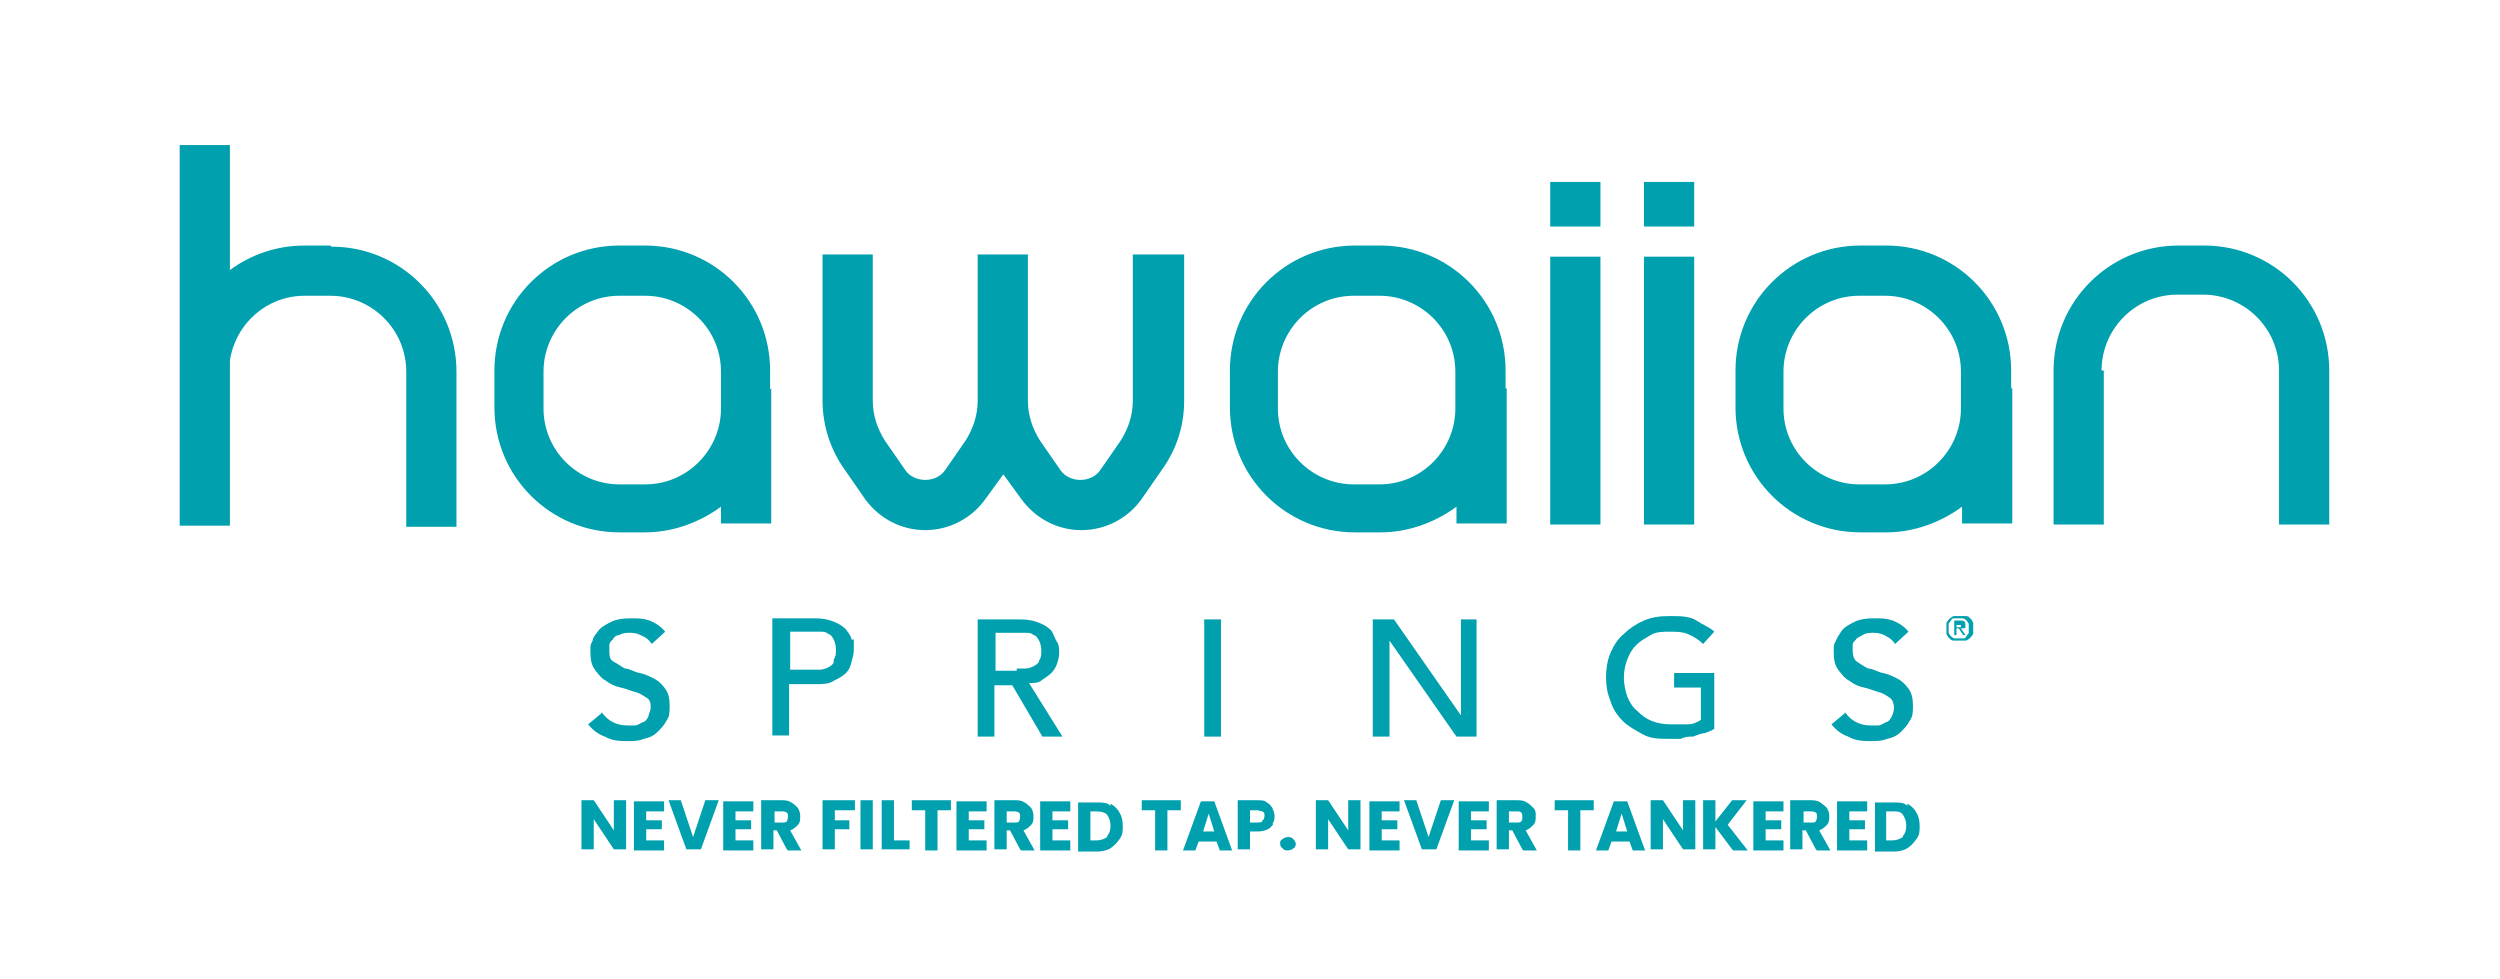
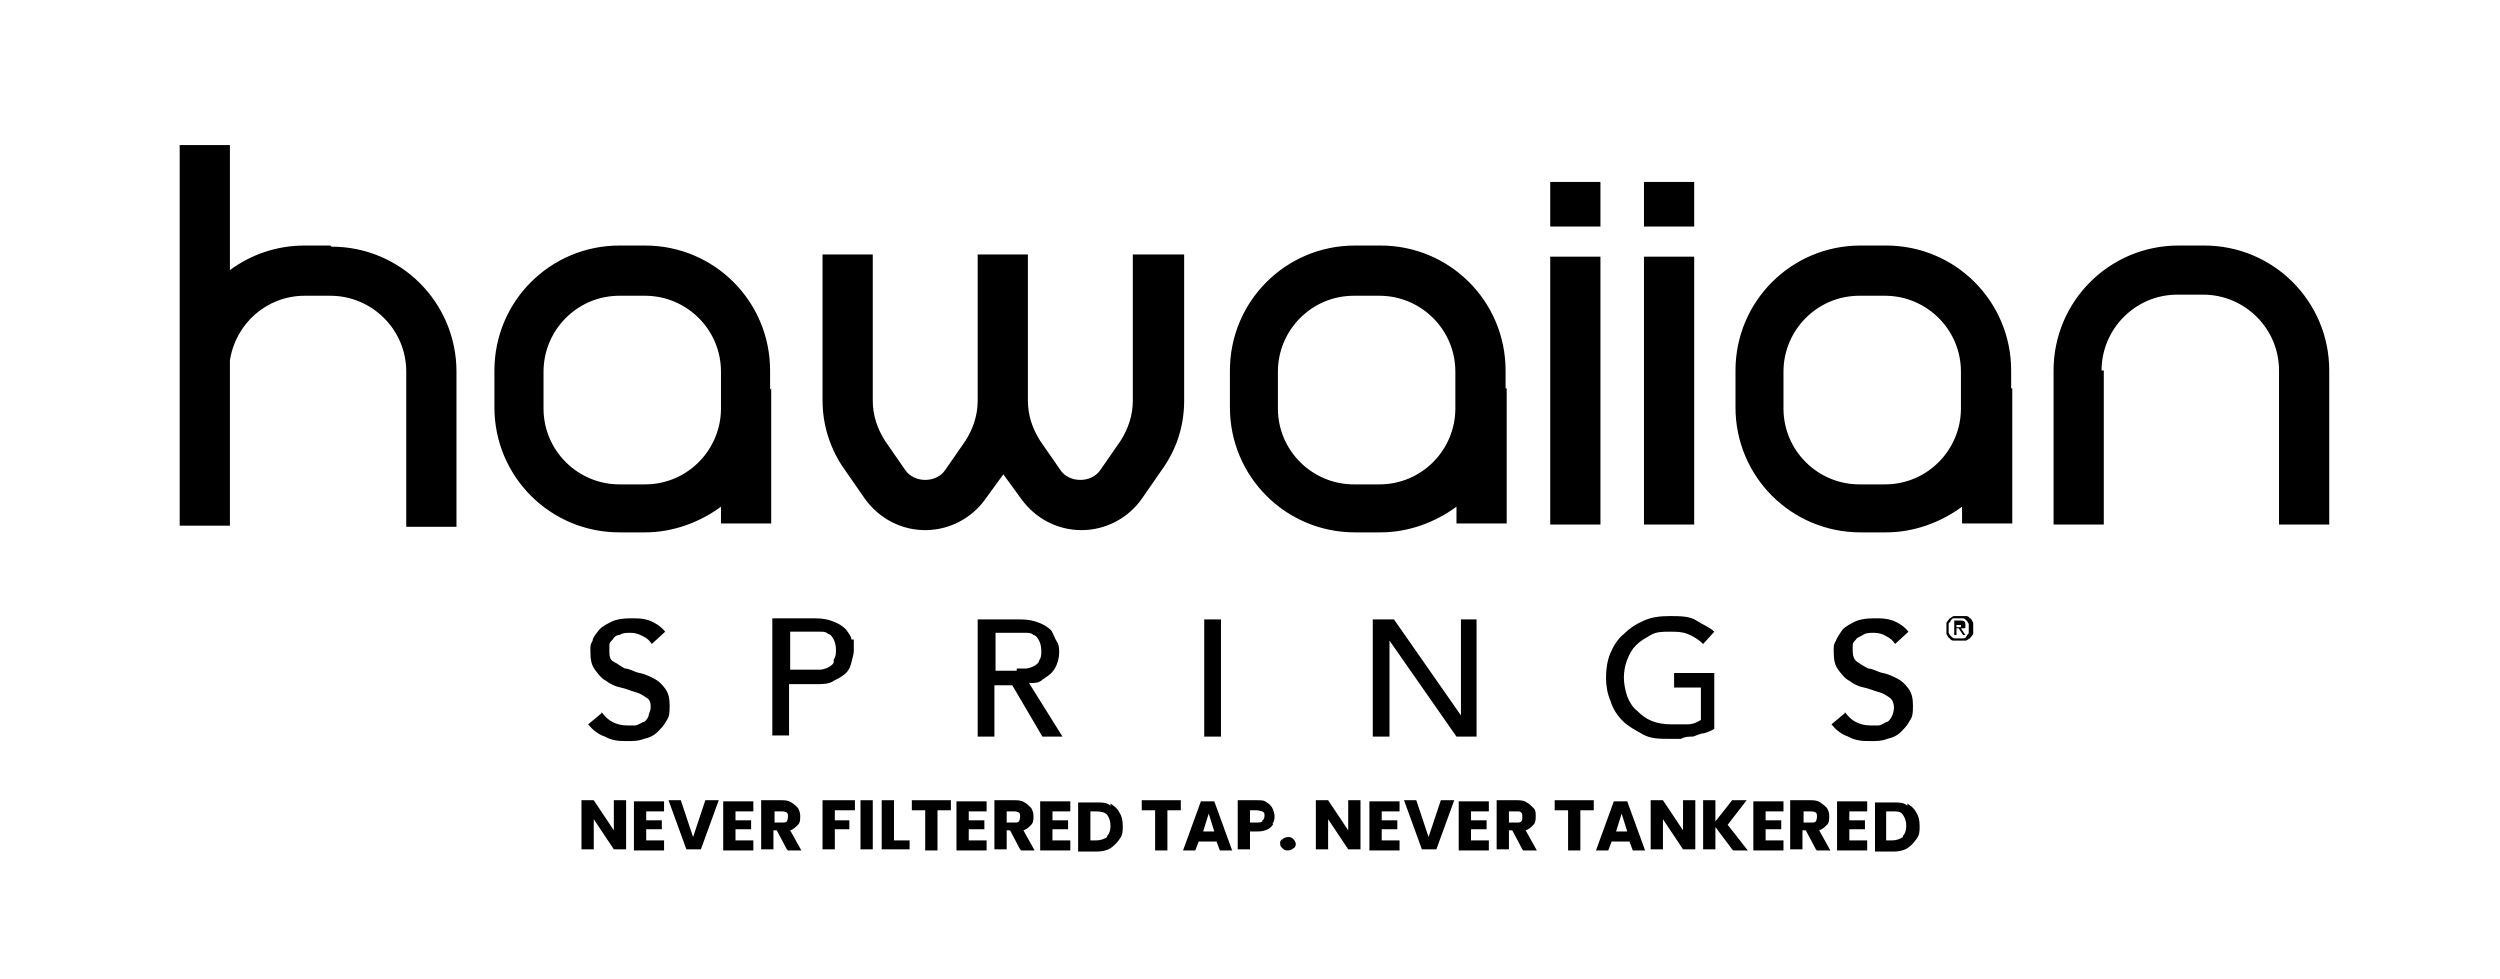
<svg xmlns="http://www.w3.org/2000/svg" id="Layer_1" version="1.1" viewBox="0 0 224 87.7" fill="currentColor">
-   <defs>
-     <style>
-       .st0 {
-         fill: #00a0af;
-       }
- 
-       .st1 {
-         isolation: isolate;
-       }
-     </style>
-   </defs>
-   <path class="st0" d="M188.3,33.2c0-3.7,3-6.8,6.8-6.8h2.3c3.7,0,6.8,3,6.8,6.8v13.8h4.5v-13.8c0-6.2-5-11.2-11.2-11.2h-2.3c-6.2,0-11.2,5-11.2,11.2v13.8h4.5v-13.8h-.2ZM69,34.9v-1.7c0-6.2-5-11.2-11.2-11.2h-2.3c-6.2,0-11.2,5-11.2,11.2v3.3c0,6.2,5,11.2,11.2,11.2h2.3c2.5,0,4.9-.9,6.8-2.3v1.5h4.5v-12.1h0ZM64.6,36.6c0,3.7-3,6.8-6.8,6.8h-2.3c-3.7,0-6.8-3-6.8-6.8v-3.3c0-3.7,3-6.8,6.8-6.8h2.3c3.7,0,6.8,3,6.8,6.8v3.3ZM29.6,22h-2.3c-2.5,0-4.8.8-6.7,2.2v-11.2h-4.5v34.1h4.5v-14.8c.5-3.3,3.3-5.8,6.7-5.8h2.3c3.7,0,6.8,3,6.8,6.8v13.9h4.5v-13.9c0-6.2-5-11.2-11.2-11.2M138.9,23v24h4.5v-24h-4.5ZM138.9,16.3v4h4.5v-4h-4.5ZM147.3,23v24h4.5v-24h-4.5ZM147.3,16.3v4h4.5v-4h-4.5ZM134.9,34.9v-1.7c0-6.2-5-11.2-11.2-11.2h-2.3c-6.2,0-11.2,5-11.2,11.2v3.3c0,6.2,5,11.2,11.2,11.2h2.3c2.5,0,4.9-.9,6.8-2.3v1.5h4.5v-12.1h-.1ZM130.4,36.6c0,3.7-3,6.8-6.8,6.8h-2.3c-3.7,0-6.8-3-6.8-6.8v-3.3c0-3.7,3-6.8,6.8-6.8h2.3c3.7,0,6.8,3,6.8,6.8v3.3ZM180.2,34.9v-1.7c0-6.2-5-11.2-11.2-11.2h-2.3c-6.2,0-11.2,5-11.2,11.2v3.3c0,6.2,5,11.2,11.2,11.2h2.3c2.5,0,4.9-.9,6.8-2.3v1.5h4.5v-12.1h-.1ZM175.7,36.6c0,3.7-3,6.8-6.8,6.8h-2.3c-3.7,0-6.8-3-6.8-6.8v-3.3c0-3.7,3-6.8,6.8-6.8h2.3c3.7,0,6.8,3,6.8,6.8v3.3ZM101.5,22.8v13.1c0,1.3-.4,2.5-1.1,3.6l-1.8,2.6c-.4.6-1.1.9-1.8.9h0c-.7,0-1.4-.3-1.8-.9l-1.8-2.6c-.7-1.1-1.1-2.3-1.1-3.6v-13.1h-4.5v13.1c0,1.3-.4,2.5-1.1,3.6l-1.8,2.6c-.4.6-1.1.9-1.8.9s-1.4-.3-1.8-.9l-1.8-2.6c-.7-1.1-1.1-2.3-1.1-3.6v-13.1h-4.5v13.1c0,2.2.7,4.4,2,6.2l1.8,2.6c1.3,1.8,3.3,2.8,5.4,2.8h0c2.2,0,4.2-1.1,5.4-2.8l1.6-2.2,1.6,2.2c1.3,1.8,3.3,2.8,5.4,2.8h0c2.2,0,4.2-1.1,5.4-2.8l1.8-2.6c1.3-1.8,2-3.9,2-6.2v-13.1s-4.6,0-4.6,0ZM174.4,56.3v-.5s.2-.3.3-.4c.1,0,.2-.2.4-.2h1c.1,0,.3,0,.4.2.1,0,.2.2.3.4v1s-.2.3-.3.4c-.1,0-.2.2-.4.2h-1c-.1,0-.3,0-.4-.2-.1,0-.2-.2-.3-.4v-.5M174.6,56.3v.4s.1.2.2.3c0,0,.2.2.3.2h.8c.1,0,.2,0,.3-.2s.2-.2.2-.3v-.8s-.1-.2-.2-.3c0,0-.2-.2-.3-.2h-.8c-.1,0-.2,0-.3.2s-.2.2-.2.3v.4M175.1,55.6h.5c.3,0,.5,0,.5.4s0,.2-.1.3h-.3l.4.6h-.2l-.4-.6h-.2v.6h-.2v-1.4h0ZM175.3,56.2h.4v-.2h-.4v.5-.3Z" />
+   <path d="M188.3,33.2c0-3.7,3-6.8,6.8-6.8h2.3c3.7,0,6.8,3,6.8,6.8v13.8h4.5v-13.8c0-6.2-5-11.2-11.2-11.2h-2.3c-6.2,0-11.2,5-11.2,11.2v13.8h4.5v-13.8h-.2ZM69,34.9v-1.7c0-6.2-5-11.2-11.2-11.2h-2.3c-6.2,0-11.2,5-11.2,11.2v3.3c0,6.2,5,11.2,11.2,11.2h2.3c2.5,0,4.9-.9,6.8-2.3v1.5h4.5v-12.1h0ZM64.6,36.6c0,3.7-3,6.8-6.8,6.8h-2.3c-3.7,0-6.8-3-6.8-6.8v-3.3c0-3.7,3-6.8,6.8-6.8h2.3c3.7,0,6.8,3,6.8,6.8v3.3ZM29.6,22h-2.3c-2.5,0-4.8.8-6.7,2.2v-11.2h-4.5v34.1h4.5v-14.8c.5-3.3,3.3-5.8,6.7-5.8h2.3c3.7,0,6.8,3,6.8,6.8v13.9h4.5v-13.9c0-6.2-5-11.2-11.2-11.2M138.9,23v24h4.5v-24h-4.5ZM138.9,16.3v4h4.5v-4h-4.5ZM147.3,23v24h4.5v-24h-4.5ZM147.3,16.3v4h4.5v-4h-4.5ZM134.9,34.9v-1.7c0-6.2-5-11.2-11.2-11.2h-2.3c-6.2,0-11.2,5-11.2,11.2v3.3c0,6.2,5,11.2,11.2,11.2h2.3c2.5,0,4.9-.9,6.8-2.3v1.5h4.5v-12.1h-.1ZM130.4,36.6c0,3.7-3,6.8-6.8,6.8h-2.3c-3.7,0-6.8-3-6.8-6.8v-3.3c0-3.7,3-6.8,6.8-6.8h2.3c3.7,0,6.8,3,6.8,6.8v3.3ZM180.2,34.9v-1.7c0-6.2-5-11.2-11.2-11.2h-2.3c-6.2,0-11.2,5-11.2,11.2v3.3c0,6.2,5,11.2,11.2,11.2h2.3c2.5,0,4.9-.9,6.8-2.3v1.5h4.5v-12.1h-.1ZM175.7,36.6c0,3.7-3,6.8-6.8,6.8h-2.3c-3.7,0-6.8-3-6.8-6.8v-3.3c0-3.7,3-6.8,6.8-6.8h2.3c3.7,0,6.8,3,6.8,6.8v3.3ZM101.5,22.8v13.1c0,1.3-.4,2.5-1.1,3.6l-1.8,2.6c-.4.6-1.1.9-1.8.9h0c-.7,0-1.4-.3-1.8-.9l-1.8-2.6c-.7-1.1-1.1-2.3-1.1-3.6v-13.1h-4.5v13.1c0,1.3-.4,2.5-1.1,3.6l-1.8,2.6c-.4.6-1.1.9-1.8.9s-1.4-.3-1.8-.9l-1.8-2.6c-.7-1.1-1.1-2.3-1.1-3.6v-13.1h-4.5v13.1c0,2.2.7,4.4,2,6.2l1.8,2.6c1.3,1.8,3.3,2.8,5.4,2.8h0c2.2,0,4.2-1.1,5.4-2.8l1.6-2.2,1.6,2.2c1.3,1.8,3.3,2.8,5.4,2.8h0c2.2,0,4.2-1.1,5.4-2.8l1.8-2.6c1.3-1.8,2-3.9,2-6.2v-13.1s-4.6,0-4.6,0ZM174.4,56.3v-.5s.2-.3.3-.4c.1,0,.2-.2.4-.2h1c.1,0,.3,0,.4.2.1,0,.2.2.3.4v1s-.2.3-.3.4c-.1,0-.2.2-.4.2h-1c-.1,0-.3,0-.4-.2-.1,0-.2-.2-.3-.4v-.5M174.6,56.3v.4s.1.2.2.3c0,0,.2.2.3.2h.8c.1,0,.2,0,.3-.2s.2-.2.2-.3v-.8s-.1-.2-.2-.3c0,0-.2-.2-.3-.2h-.8c-.1,0-.2,0-.3.2s-.2.2-.2.3v.4M175.1,55.6h.5c.3,0,.5,0,.5.4s0,.2-.1.3h-.3l.4.6h-.2l-.4-.6h-.2v.6h-.2v-1.4h0ZM175.3,56.2h.4v-.2h-.4v.5-.3Z" />
  <g>
-     <path class="st0" d="M53.9,63.8c.3.4.6.7,1,.9s.8.3,1.3.3h.7c.2,0,.5-.2.7-.3.2,0,.4-.3.5-.5,0-.2.2-.5.2-.8s0-.7-.4-.9c-.3-.2-.6-.4-1-.5s-.8-.3-1.3-.4-.9-.3-1.3-.6c-.4-.2-.7-.6-1-1s-.4-.9-.4-1.6,0-.6.2-1c0-.3.4-.7.6-1,.3-.3.7-.5,1.1-.7s1-.3,1.7-.3,1.1,0,1.7.2c.5.2,1,.5,1.4,1l-1.2,1.1c-.2-.3-.4-.5-.8-.7s-.7-.3-1.1-.3-.7,0-1,.2c-.3,0-.5.2-.6.4-.2.2-.3.3-.3.5v.5c0,.4,0,.8.4,1s.6.4,1,.6c.4,0,.8.3,1.3.4s.9.3,1.3.5.7.5,1,.9.4.9.4,1.5,0,1-.3,1.4c-.2.4-.5.7-.8,1s-.7.5-1.2.6c-.5.2-.9.2-1.5.2s-1.3,0-2-.4c-.6-.2-1.1-.6-1.5-1.1l1.2-1h0Z" />
-     <path class="st0" d="M76.3,57.4c0-.4-.3-.7-.5-1-.3-.3-.6-.5-1.1-.7s-1-.3-1.7-.3h-3.8v10.5h1.5v-4.6h2.3c.7,0,1.3,0,1.7-.3.4-.2.8-.4,1.1-.7.3-.3.4-.6.5-1s.2-.7.2-1v-1h-.2ZM74.7,59.3c0,.2-.3.4-.5.5s-.5.2-.7.2h-2.7v-3.4h2.7c.3,0,.5,0,.7.2.2,0,.4.3.5.5s.2.5.2.9,0,.6-.2.9c0,0,0,.2,0,.2Z" />
-     <path class="st0" d="M92.3,61.2c.4,0,.8,0,1.1-.3.3-.2.6-.4.8-.6s.4-.5.5-.8.2-.6.2-1,0-.7-.2-1-.3-.7-.5-1c-.3-.3-.6-.5-1.1-.7s-1-.3-1.7-.3h-3.8v10.5h1.5v-4.6h1.6l2.7,4.6h1.8l-3-4.8h0ZM91.1,60.1h-1.9v-3.4h2.7c.3,0,.5,0,.7.2.2,0,.4.3.5.5s.2.5.2.9,0,.6-.2.9c0,.2-.3.4-.5.5s-.5.2-.7.2h-.8s0,.2,0,.2Z" />
-     <rect class="st0" x="107.9" y="55.5" width="1.5" height="10.5" />
-     <polygon class="st0" points="123 55.5 124.9 55.5 130.9 64.1 130.9 64.1 130.9 55.5 132.3 55.5 132.3 66 130.5 66 124.5 57.4 124.5 57.4 124.5 66 123 66 123 55.5" />
-     <path class="st0" d="M153.6,60.1v5.2c-.3.2-.6.3-.9.4-.3,0-.7.2-1,.3-.4,0-.7,0-1.1.2h-1c-.9,0-1.7,0-2.4-.4s-1.3-.7-1.8-1.2-.9-1.1-1.1-1.8c-.3-.7-.4-1.4-.4-2.1s.1-1.5.4-2.2c.3-.7.7-1.3,1.2-1.7.5-.5,1.1-.9,1.8-1.2s1.4-.4,2.3-.4,1.8,0,2.4.4,1.2.6,1.6,1l-1,1.1c-.4-.4-.9-.7-1.4-.9s-1-.2-1.6-.2-1.2,0-1.7.3-.9.5-1.3.9c-.4.4-.6.8-.8,1.3s-.3,1.1-.3,1.6.1,1.1.3,1.7c.2.5.5,1,.9,1.3.4.4.8.7,1.3.9s1.1.3,1.7.3h1.5c.5,0,.9-.2,1.2-.4v-2.9h-2.4v-1.3h3.9-.3v-.2Z" />
-     <path class="st0" d="M165.3,63.8c.3.4.6.7,1,.9s.8.3,1.3.3h.7c.2,0,.5-.2.7-.3.2,0,.4-.3.5-.5s.2-.5.2-.8-.1-.7-.4-.9c-.3-.2-.6-.4-1-.5s-.8-.3-1.3-.4-.9-.3-1.3-.6c-.4-.2-.7-.6-1-1s-.4-.9-.4-1.6,0-.6.2-1c.1-.3.4-.7.6-1,.3-.3.7-.5,1.1-.7s1-.3,1.7-.3,1.1,0,1.7.2c.5.2,1,.5,1.4,1l-1.2,1.1c-.2-.3-.4-.5-.8-.7-.3-.2-.7-.3-1.1-.3s-.7,0-1,.2-.5.2-.6.4c-.2.2-.3.3-.3.5v.5c0,.4.1.8.4,1s.6.4,1,.6c.4,0,.8.3,1.3.4s.9.3,1.3.5c.4.2.7.5,1,.9s.4.9.4,1.5,0,1-.3,1.4c-.2.4-.5.7-.8,1s-.7.5-1.2.6c-.5.2-.9.2-1.5.2s-1.3,0-2-.4c-.6-.2-1.1-.6-1.5-1.1l1.2-1h0Z" />
+     <path d="M53.9,63.8c.3.4.6.7,1,.9s.8.3,1.3.3h.7c.2,0,.5-.2.7-.3.2,0,.4-.3.5-.5,0-.2.2-.5.2-.8s0-.7-.4-.9c-.3-.2-.6-.4-1-.5s-.8-.3-1.3-.4-.9-.3-1.3-.6c-.4-.2-.7-.6-1-1s-.4-.9-.4-1.6,0-.6.2-1c0-.3.4-.7.6-1,.3-.3.7-.5,1.1-.7s1-.3,1.7-.3,1.1,0,1.7.2c.5.2,1,.5,1.4,1l-1.2,1.1c-.2-.3-.4-.5-.8-.7s-.7-.3-1.1-.3-.7,0-1,.2c-.3,0-.5.2-.6.4-.2.2-.3.3-.3.5v.5c0,.4,0,.8.4,1s.6.4,1,.6c.4,0,.8.3,1.3.4s.9.3,1.3.5.7.5,1,.9.4.9.4,1.5,0,1-.3,1.4c-.2.4-.5.7-.8,1s-.7.5-1.2.6c-.5.2-.9.2-1.5.2s-1.3,0-2-.4c-.6-.2-1.1-.6-1.5-1.1l1.2-1h0Z" />
+     <path d="M76.3,57.4c0-.4-.3-.7-.5-1-.3-.3-.6-.5-1.1-.7s-1-.3-1.7-.3h-3.8v10.5h1.5v-4.6h2.3c.7,0,1.3,0,1.7-.3.4-.2.8-.4,1.1-.7.3-.3.4-.6.5-1s.2-.7.2-1v-1h-.2ZM74.7,59.3c0,.2-.3.4-.5.5s-.5.2-.7.2h-2.7v-3.4h2.7c.3,0,.5,0,.7.2.2,0,.4.3.5.5s.2.5.2.9,0,.6-.2.9c0,0,0,.2,0,.2Z" />
+     <path d="M92.3,61.2c.4,0,.8,0,1.1-.3.3-.2.6-.4.8-.6s.4-.5.5-.8.2-.6.2-1,0-.7-.2-1-.3-.7-.5-1c-.3-.3-.6-.5-1.1-.7s-1-.3-1.7-.3h-3.8v10.5h1.5v-4.6h1.6l2.7,4.6h1.8l-3-4.8h0ZM91.1,60.1h-1.9v-3.4h2.7c.3,0,.5,0,.7.2.2,0,.4.3.5.5s.2.5.2.9,0,.6-.2.9c0,.2-.3.4-.5.5s-.5.2-.7.2h-.8s0,.2,0,.2Z" />
+     <rect x="107.9" y="55.5" width="1.5" height="10.5" />
+     <polygon points="123 55.5 124.9 55.5 130.9 64.1 130.9 64.1 130.9 55.5 132.3 55.5 132.3 66 130.5 66 124.5 57.4 124.5 57.4 124.5 66 123 66 123 55.5" />
+     <path d="M153.6,60.1v5.2c-.3.2-.6.3-.9.4-.3,0-.7.2-1,.3-.4,0-.7,0-1.1.2h-1c-.9,0-1.7,0-2.4-.4s-1.3-.7-1.8-1.2-.9-1.1-1.1-1.8c-.3-.7-.4-1.4-.4-2.1s.1-1.5.4-2.2c.3-.7.7-1.3,1.2-1.7.5-.5,1.1-.9,1.8-1.2s1.4-.4,2.3-.4,1.8,0,2.4.4,1.2.6,1.6,1l-1,1.1c-.4-.4-.9-.7-1.4-.9s-1-.2-1.6-.2-1.2,0-1.7.3-.9.5-1.3.9c-.4.4-.6.8-.8,1.3s-.3,1.1-.3,1.6.1,1.1.3,1.7c.2.5.5,1,.9,1.3.4.4.8.7,1.3.9s1.1.3,1.7.3h1.5c.5,0,.9-.2,1.2-.4v-2.9h-2.4v-1.3h3.9-.3v-.2Z" />
+     <path d="M165.3,63.8c.3.4.6.7,1,.9s.8.3,1.3.3h.7c.2,0,.5-.2.7-.3.2,0,.4-.3.5-.5s.2-.5.2-.8-.1-.7-.4-.9c-.3-.2-.6-.4-1-.5s-.8-.3-1.3-.4-.9-.3-1.3-.6c-.4-.2-.7-.6-1-1s-.4-.9-.4-1.6,0-.6.2-1c.1-.3.4-.7.6-1,.3-.3.7-.5,1.1-.7s1-.3,1.7-.3,1.1,0,1.7.2c.5.2,1,.5,1.4,1l-1.2,1.1c-.2-.3-.4-.5-.8-.7-.3-.2-.7-.3-1.1-.3s-.7,0-1,.2-.5.2-.6.4c-.2.2-.3.3-.3.5v.5c0,.4.1.8.4,1s.6.4,1,.6c.4,0,.8.3,1.3.4s.9.3,1.3.5c.4.2.7.5,1,.9s.4.9.4,1.5,0,1-.3,1.4c-.2.4-.5.7-.8,1s-.7.5-1.2.6c-.5.2-.9.2-1.5.2s-1.3,0-2-.4c-.6-.2-1.1-.6-1.5-1.1l1.2-1h0Z" />
  </g>
-   <g class="st1">
-     <g class="st1">
-       <path class="st0" d="M56.1,76.1h-1.1l-1.8-2.7v2.7h-1.1v-4.4h1.1l1.8,2.7v-2.7h1.1v4.4Z" />
-       <path class="st0" d="M57.9,72.6v.9h1.4v.8h-1.4v1h1.6v.9h-2.7v-4.4h2.7v.9h-1.6Z" />
-       <path class="st0" d="M64.4,71.7l-1.6,4.4h-1.3l-1.6-4.4h1.1l1.1,3.3,1.1-3.3h1.1Z" />
-       <path class="st0" d="M65.9,72.6v.9h1.4v.8h-1.4v1h1.6v.9h-2.7v-4.4h2.7v.9h-1.6Z" />
-       <path class="st0" d="M70.5,76.1l-.9-1.7h-.3v1.7h-1.1v-4.4h1.8c.3,0,.6,0,.9.2.2.1.4.3.6.5.1.2.2.4.2.7s0,.6-.2.8c-.2.2-.4.4-.7.5l1,1.8h-1.2ZM69.4,73.7h.7c.2,0,.3,0,.4-.1,0,0,.1-.2.1-.4s0-.3-.1-.4c0,0-.2-.1-.4-.1h-.7v1.1Z" />
-       <path class="st0" d="M76.6,71.7v.9h-1.8v.9h1.3v.8h-1.3v1.8h-1.1v-4.4h2.9Z" />
-       <path class="st0" d="M78.2,71.7v4.4h-1.1v-4.4h1.1Z" />
-       <path class="st0" d="M80.1,75.3h1.4v.8h-2.5v-4.4h1.1v3.6Z" />
-       <path class="st0" d="M85.2,71.7v.9h-1.2v3.6h-1.1v-3.6h-1.2v-.9h3.4Z" />
-       <path class="st0" d="M86.8,72.6v.9h1.4v.8h-1.4v1h1.6v.9h-2.7v-4.4h2.7v.9h-1.6Z" />
-       <path class="st0" d="M91.4,76.1l-.9-1.7h-.3v1.7h-1.1v-4.4h1.8c.3,0,.6,0,.9.2.2.1.4.3.6.5.1.2.2.4.2.7s0,.6-.2.8c-.2.2-.4.4-.7.5l1,1.8h-1.2ZM90.2,73.7h.7c.2,0,.3,0,.4-.1,0,0,.1-.2.1-.4s0-.3-.1-.4c0,0-.2-.1-.4-.1h-.7v1.1Z" />
-       <path class="st0" d="M94.3,72.6v.9h1.4v.8h-1.4v1h1.6v.9h-2.7v-4.4h2.7v.9h-1.6Z" />
-       <path class="st0" d="M99.5,72c.3.2.6.4.8.8.2.3.3.7.3,1.2s0,.8-.3,1.2c-.2.3-.5.6-.8.8s-.8.3-1.2.3h-1.7v-4.4h1.7c.5,0,.9,0,1.2.3ZM99.2,74.9c.2-.2.3-.5.3-.9s-.1-.7-.3-1c-.2-.2-.5-.3-1-.3h-.5v2.6h.5c.4,0,.7-.1,1-.3Z" />
-       <path class="st0" d="M105.8,71.7v.9h-1.2v3.6h-1.1v-3.6h-1.2v-.9h3.4Z" />
-       <path class="st0" d="M109.1,75.4h-1.7l-.3.8h-1.1l1.6-4.4h1.2l1.6,4.4h-1.1l-.3-.8ZM108.8,74.5l-.5-1.6-.5,1.6h1.1Z" />
-       <path class="st0" d="M114.1,73.8c-.1.2-.3.4-.5.5-.2.1-.5.2-.9.2h-.7v1.6h-1.1v-4.4h1.7c.4,0,.7,0,.9.2.2.1.4.3.5.5.1.2.2.5.2.7s0,.5-.2.7ZM113.1,73.5c.1,0,.2-.2.2-.4s0-.3-.2-.4c-.1,0-.3-.1-.5-.1h-.6v1.1h.6c.2,0,.4,0,.5-.1Z" />
-       <path class="st0" d="M114.9,76c-.1-.1-.2-.2-.2-.4s0-.3.2-.4c.1-.1.3-.2.5-.2s.3,0,.5.2c.1.1.2.3.2.4s0,.3-.2.4c-.1.1-.3.2-.5.2s-.3,0-.5-.2Z" />
-       <path class="st0" d="M121.9,76.1h-1.1l-1.8-2.7v2.7h-1.1v-4.4h1.1l1.8,2.7v-2.7h1.1v4.4Z" />
-       <path class="st0" d="M123.8,72.6v.9h1.4v.8h-1.4v1h1.6v.9h-2.7v-4.4h2.7v.9h-1.6Z" />
-       <path class="st0" d="M130.3,71.7l-1.6,4.4h-1.3l-1.6-4.4h1.1l1.1,3.3,1.1-3.3h1.1Z" />
-       <path class="st0" d="M131.8,72.6v.9h1.4v.8h-1.4v1h1.6v.9h-2.7v-4.4h2.7v.9h-1.6Z" />
-       <path class="st0" d="M136.4,76.1l-.9-1.7h-.3v1.7h-1.1v-4.4h1.8c.3,0,.6,0,.9.2.2.1.4.3.6.5s.2.4.2.7,0,.6-.2.8c-.2.2-.4.4-.7.5l1,1.8h-1.2ZM135.2,73.7h.7c.2,0,.3,0,.4-.1s.1-.2.1-.4,0-.3-.1-.4-.2-.1-.4-.1h-.7v1.1Z" />
-       <path class="st0" d="M142.8,71.7v.9h-1.2v3.6h-1.1v-3.6h-1.2v-.9h3.4Z" />
-       <path class="st0" d="M146.1,75.4h-1.7l-.3.8h-1.1l1.6-4.4h1.2l1.6,4.4h-1.1l-.3-.8ZM145.8,74.5l-.5-1.6-.5,1.6h1.1Z" />
-       <path class="st0" d="M151.9,76.1h-1.1l-1.8-2.7v2.7h-1.1v-4.4h1.1l1.8,2.7v-2.7h1.1v4.4Z" />
-       <path class="st0" d="M155.2,76.1l-1.5-2v2h-1.1v-4.4h1.1v1.9l1.5-1.9h1.3l-1.7,2.2,1.8,2.3h-1.3Z" />
-       <path class="st0" d="M158.2,72.6v.9h1.4v.8h-1.4v1h1.6v.9h-2.7v-4.4h2.7v.9h-1.6Z" />
-       <path class="st0" d="M162.7,76.1l-.9-1.7h-.3v1.7h-1.1v-4.4h1.8c.3,0,.6,0,.9.2s.4.3.6.5c.1.2.2.4.2.7s0,.6-.2.8c-.2.2-.4.4-.7.5l1,1.8h-1.2ZM161.6,73.7h.7c.2,0,.3,0,.4-.1,0,0,.1-.2.1-.4s0-.3-.1-.4c0,0-.2-.1-.4-.1h-.7v1.1Z" />
-       <path class="st0" d="M165.7,72.6v.9h1.4v.8h-1.4v1h1.6v.9h-2.7v-4.4h2.7v.9h-1.6Z" />
-       <path class="st0" d="M170.9,72c.3.2.6.4.8.8.2.3.3.7.3,1.2s0,.8-.3,1.2-.5.6-.8.8-.8.3-1.2.3h-1.7v-4.4h1.7c.5,0,.9,0,1.2.3ZM170.5,74.9c.2-.2.3-.5.3-.9s-.1-.7-.3-1-.5-.3-1-.3h-.5v2.6h.5c.4,0,.7-.1,1-.3Z" />
+   <g>
+     <g>
+       <path d="M56.1,76.1h-1.1l-1.8-2.7v2.7h-1.1v-4.4h1.1l1.8,2.7v-2.7h1.1v4.4Z" />
+       <path d="M57.9,72.6v.9h1.4v.8h-1.4v1h1.6v.9h-2.7v-4.4h2.7v.9h-1.6Z" />
+       <path d="M64.4,71.7l-1.6,4.4h-1.3l-1.6-4.4h1.1l1.1,3.3,1.1-3.3h1.1Z" />
+       <path d="M65.9,72.6v.9h1.4v.8h-1.4v1h1.6v.9h-2.7v-4.4h2.7v.9h-1.6Z" />
+       <path d="M70.5,76.1l-.9-1.7h-.3v1.7h-1.1v-4.4h1.8c.3,0,.6,0,.9.2.2.1.4.3.6.5.1.2.2.4.2.7s0,.6-.2.8c-.2.2-.4.4-.7.5l1,1.8h-1.2ZM69.4,73.7h.7c.2,0,.3,0,.4-.1,0,0,.1-.2.1-.4s0-.3-.1-.4c0,0-.2-.1-.4-.1h-.7v1.1Z" />
+       <path d="M76.6,71.7v.9h-1.8v.9h1.3v.8h-1.3v1.8h-1.1v-4.4h2.9Z" />
+       <path d="M78.2,71.7v4.4h-1.1v-4.4h1.1Z" />
+       <path d="M80.1,75.3h1.4v.8h-2.5v-4.4h1.1v3.6Z" />
+       <path d="M85.2,71.7v.9h-1.2v3.6h-1.1v-3.6h-1.2v-.9h3.4Z" />
+       <path d="M86.8,72.6v.9h1.4v.8h-1.4v1h1.6v.9h-2.7v-4.4h2.7v.9h-1.6Z" />
+       <path d="M91.4,76.1l-.9-1.7h-.3v1.7h-1.1v-4.4h1.8c.3,0,.6,0,.9.2.2.1.4.3.6.5.1.2.2.4.2.7s0,.6-.2.8c-.2.2-.4.4-.7.5l1,1.8h-1.2ZM90.2,73.7h.7c.2,0,.3,0,.4-.1,0,0,.1-.2.1-.4s0-.3-.1-.4c0,0-.2-.1-.4-.1h-.7v1.1Z" />
+       <path d="M94.3,72.6v.9h1.4v.8h-1.4v1h1.6v.9h-2.7v-4.4h2.7v.9h-1.6Z" />
+       <path d="M99.5,72c.3.2.6.4.8.8.2.3.3.7.3,1.2s0,.8-.3,1.2c-.2.3-.5.6-.8.8s-.8.3-1.2.3h-1.7v-4.4h1.7c.5,0,.9,0,1.2.3ZM99.2,74.9c.2-.2.3-.5.3-.9s-.1-.7-.3-1c-.2-.2-.5-.3-1-.3h-.5v2.6h.5c.4,0,.7-.1,1-.3Z" />
+       <path d="M105.8,71.7v.9h-1.2v3.6h-1.1v-3.6h-1.2v-.9h3.4Z" />
+       <path d="M109.1,75.4h-1.7l-.3.8h-1.1l1.6-4.4h1.2l1.6,4.4h-1.1l-.3-.8ZM108.8,74.5l-.5-1.6-.5,1.6h1.1Z" />
+       <path d="M114.1,73.8c-.1.2-.3.4-.5.5-.2.1-.5.2-.9.2h-.7v1.6h-1.1v-4.4h1.7c.4,0,.7,0,.9.2.2.1.4.3.5.5.1.2.2.5.2.7s0,.5-.2.7ZM113.1,73.5c.1,0,.2-.2.2-.4s0-.3-.2-.4c-.1,0-.3-.1-.5-.1h-.6v1.1h.6c.2,0,.4,0,.5-.1Z" />
+       <path d="M114.9,76c-.1-.1-.2-.2-.2-.4s0-.3.2-.4c.1-.1.3-.2.5-.2s.3,0,.5.2c.1.1.2.3.2.4s0,.3-.2.4c-.1.1-.3.2-.5.2s-.3,0-.5-.2Z" />
+       <path d="M121.9,76.1h-1.1l-1.8-2.7v2.7h-1.1v-4.4h1.1l1.8,2.7v-2.7h1.1v4.4Z" />
+       <path d="M123.8,72.6v.9h1.4v.8h-1.4v1h1.6v.9h-2.7v-4.4h2.7v.9h-1.6Z" />
+       <path d="M130.3,71.7l-1.6,4.4h-1.3l-1.6-4.4h1.1l1.1,3.3,1.1-3.3h1.1Z" />
+       <path d="M131.8,72.6v.9h1.4v.8h-1.4v1h1.6v.9h-2.7v-4.4h2.7v.9h-1.6Z" />
+       <path d="M136.4,76.1l-.9-1.7h-.3v1.7h-1.1v-4.4h1.8c.3,0,.6,0,.9.2.2.1.4.3.6.5s.2.4.2.7,0,.6-.2.8c-.2.2-.4.4-.7.5l1,1.8h-1.2ZM135.2,73.7h.7c.2,0,.3,0,.4-.1s.1-.2.1-.4,0-.3-.1-.4-.2-.1-.4-.1h-.7v1.1Z" />
+       <path d="M142.8,71.7v.9h-1.2v3.6h-1.1v-3.6h-1.2v-.9h3.4Z" />
+       <path d="M146.1,75.4h-1.7l-.3.8h-1.1l1.6-4.4h1.2l1.6,4.4h-1.1l-.3-.8ZM145.8,74.5l-.5-1.6-.5,1.6h1.1Z" />
+       <path d="M151.9,76.1h-1.1l-1.8-2.7v2.7h-1.1v-4.4h1.1l1.8,2.7v-2.7h1.1v4.4Z" />
+       <path d="M155.2,76.1l-1.5-2v2h-1.1v-4.4h1.1v1.9l1.5-1.9h1.3l-1.7,2.2,1.8,2.3h-1.3Z" />
+       <path d="M158.2,72.6v.9h1.4v.8h-1.4v1h1.6v.9h-2.7v-4.4h2.7v.9h-1.6Z" />
+       <path d="M162.7,76.1l-.9-1.7h-.3v1.7h-1.1v-4.4h1.8c.3,0,.6,0,.9.2s.4.3.6.5c.1.2.2.4.2.7s0,.6-.2.8c-.2.2-.4.4-.7.5l1,1.8h-1.2ZM161.6,73.7h.7c.2,0,.3,0,.4-.1,0,0,.1-.2.1-.4s0-.3-.1-.4c0,0-.2-.1-.4-.1h-.7v1.1Z" />
+       <path d="M165.7,72.6v.9h1.4v.8h-1.4v1h1.6v.9h-2.7v-4.4h2.7v.9h-1.6Z" />
+       <path d="M170.9,72c.3.2.6.4.8.8.2.3.3.7.3,1.2s0,.8-.3,1.2-.5.6-.8.8-.8.3-1.2.3h-1.7v-4.4h1.7c.5,0,.9,0,1.2.3ZM170.5,74.9c.2-.2.3-.5.3-.9s-.1-.7-.3-1-.5-.3-1-.3h-.5v2.6h.5c.4,0,.7-.1,1-.3Z" />
    </g>
  </g>
</svg>
